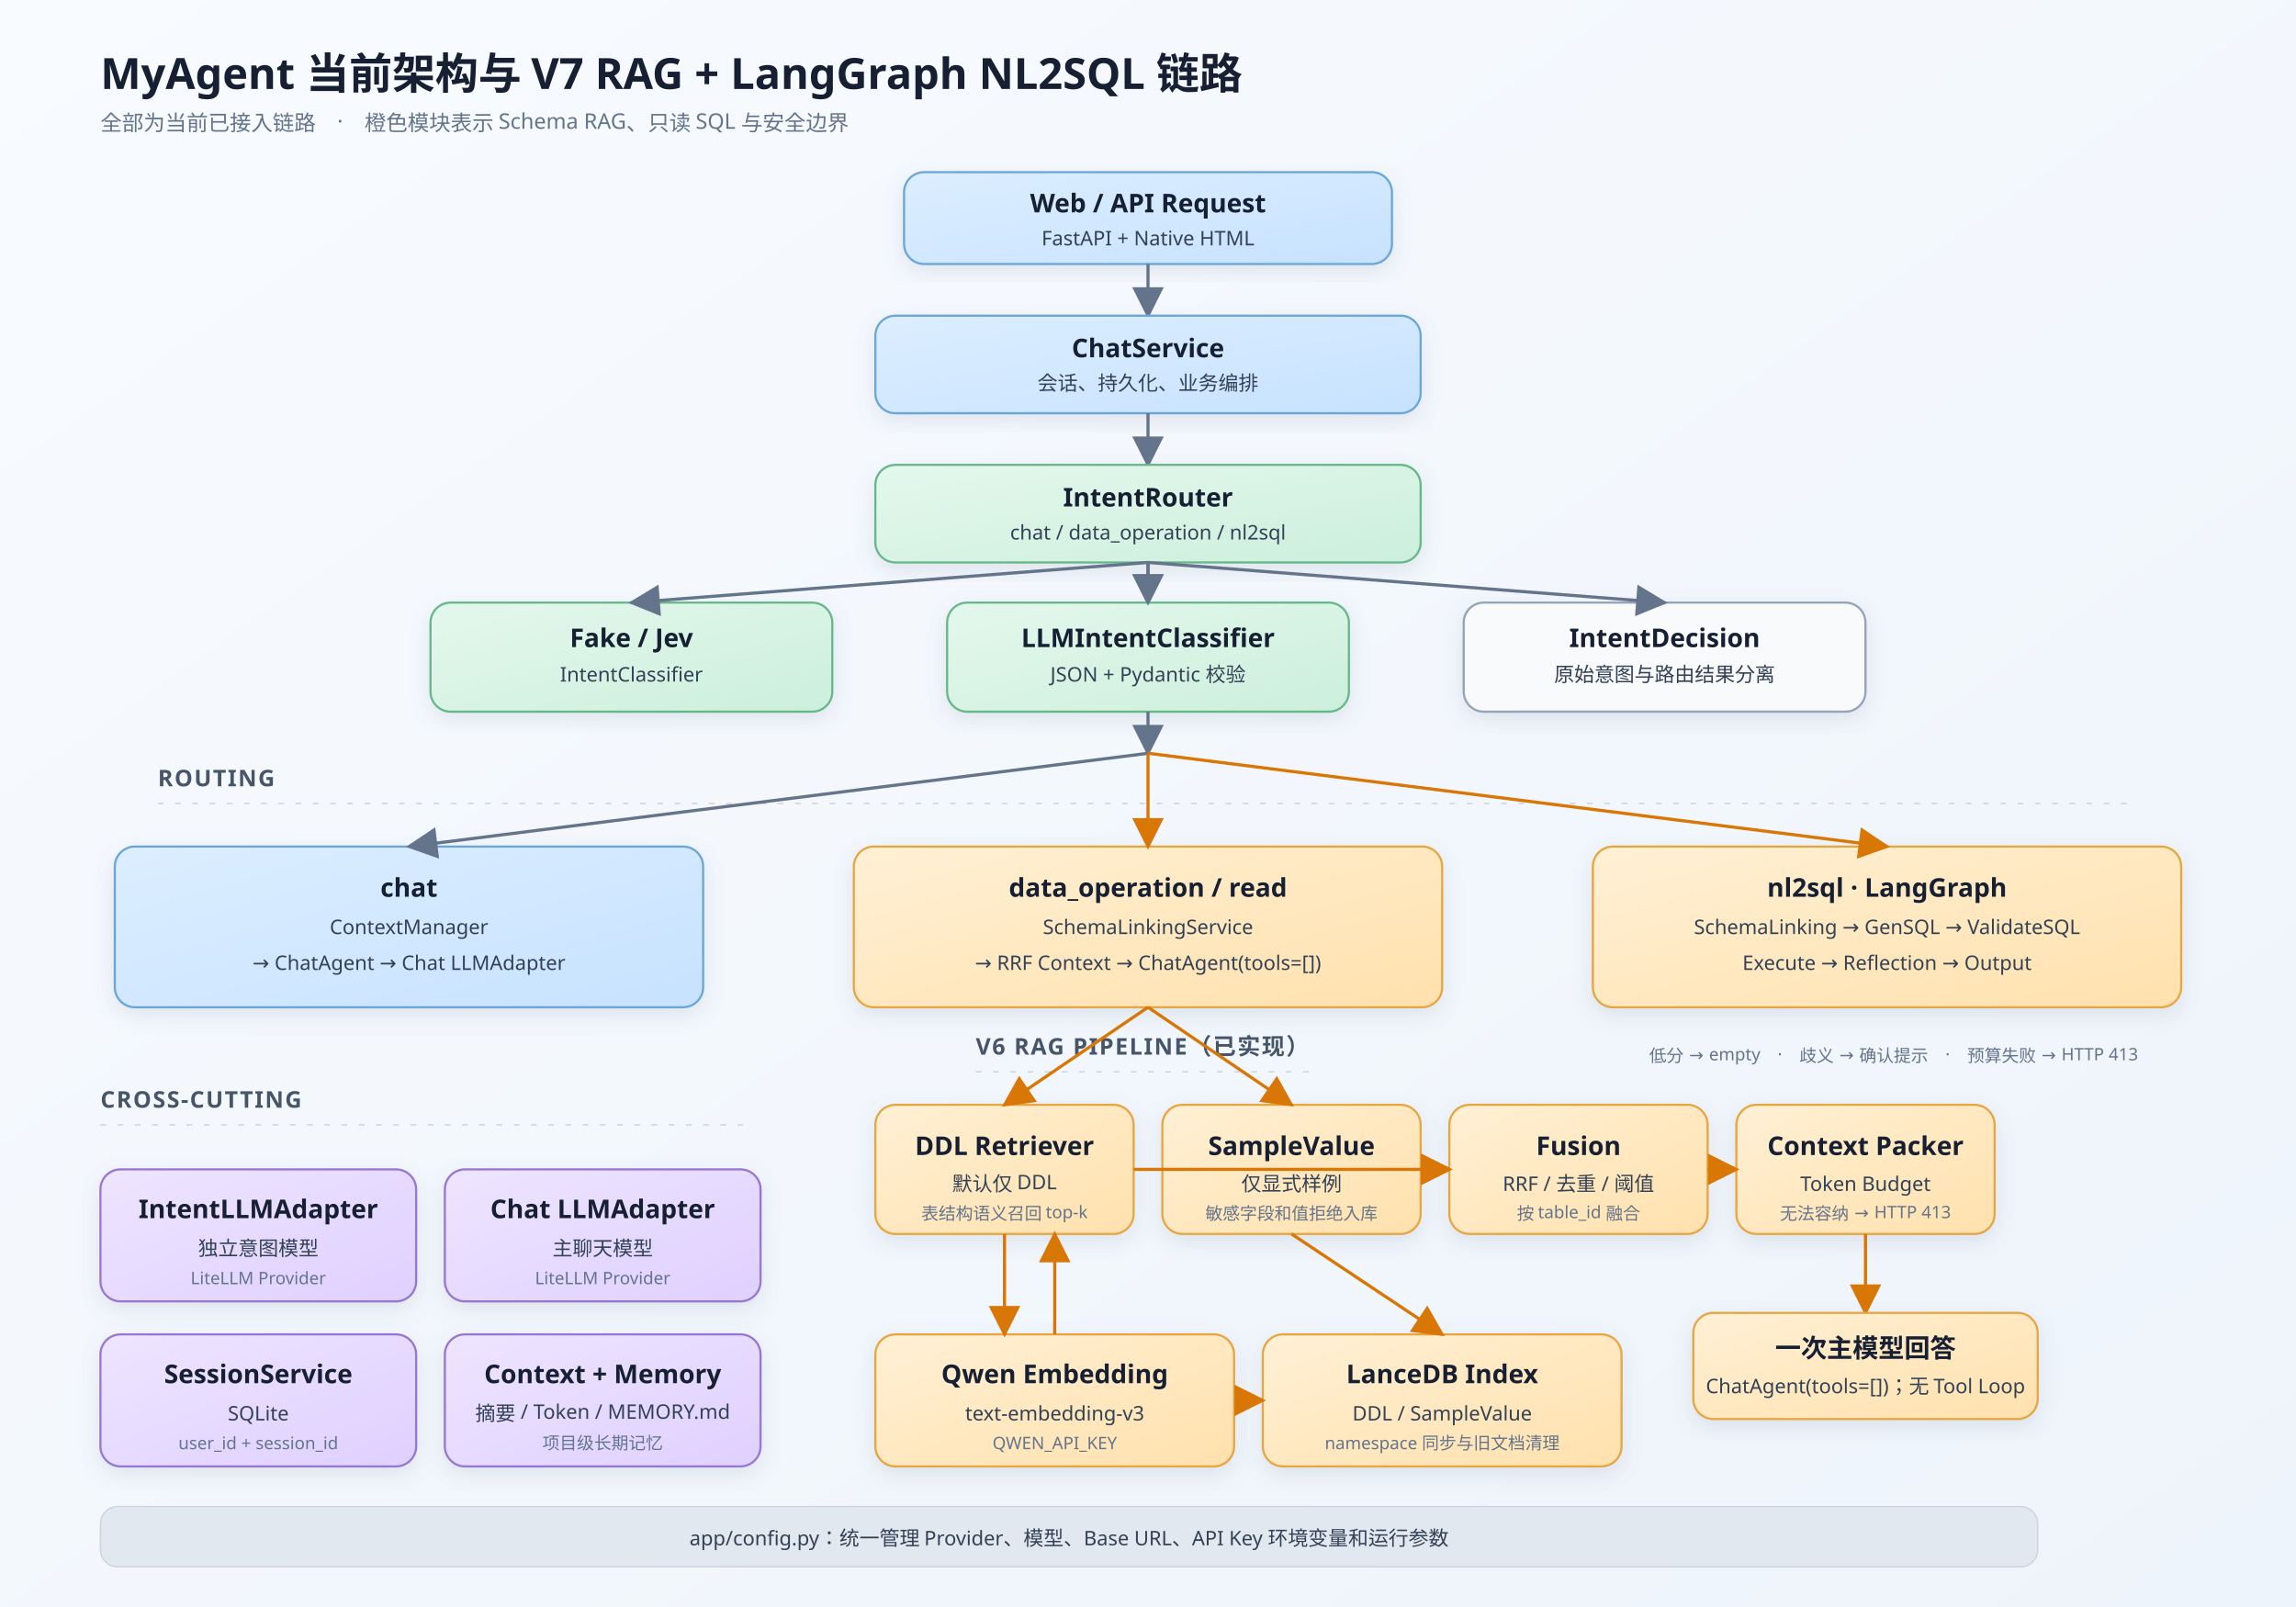
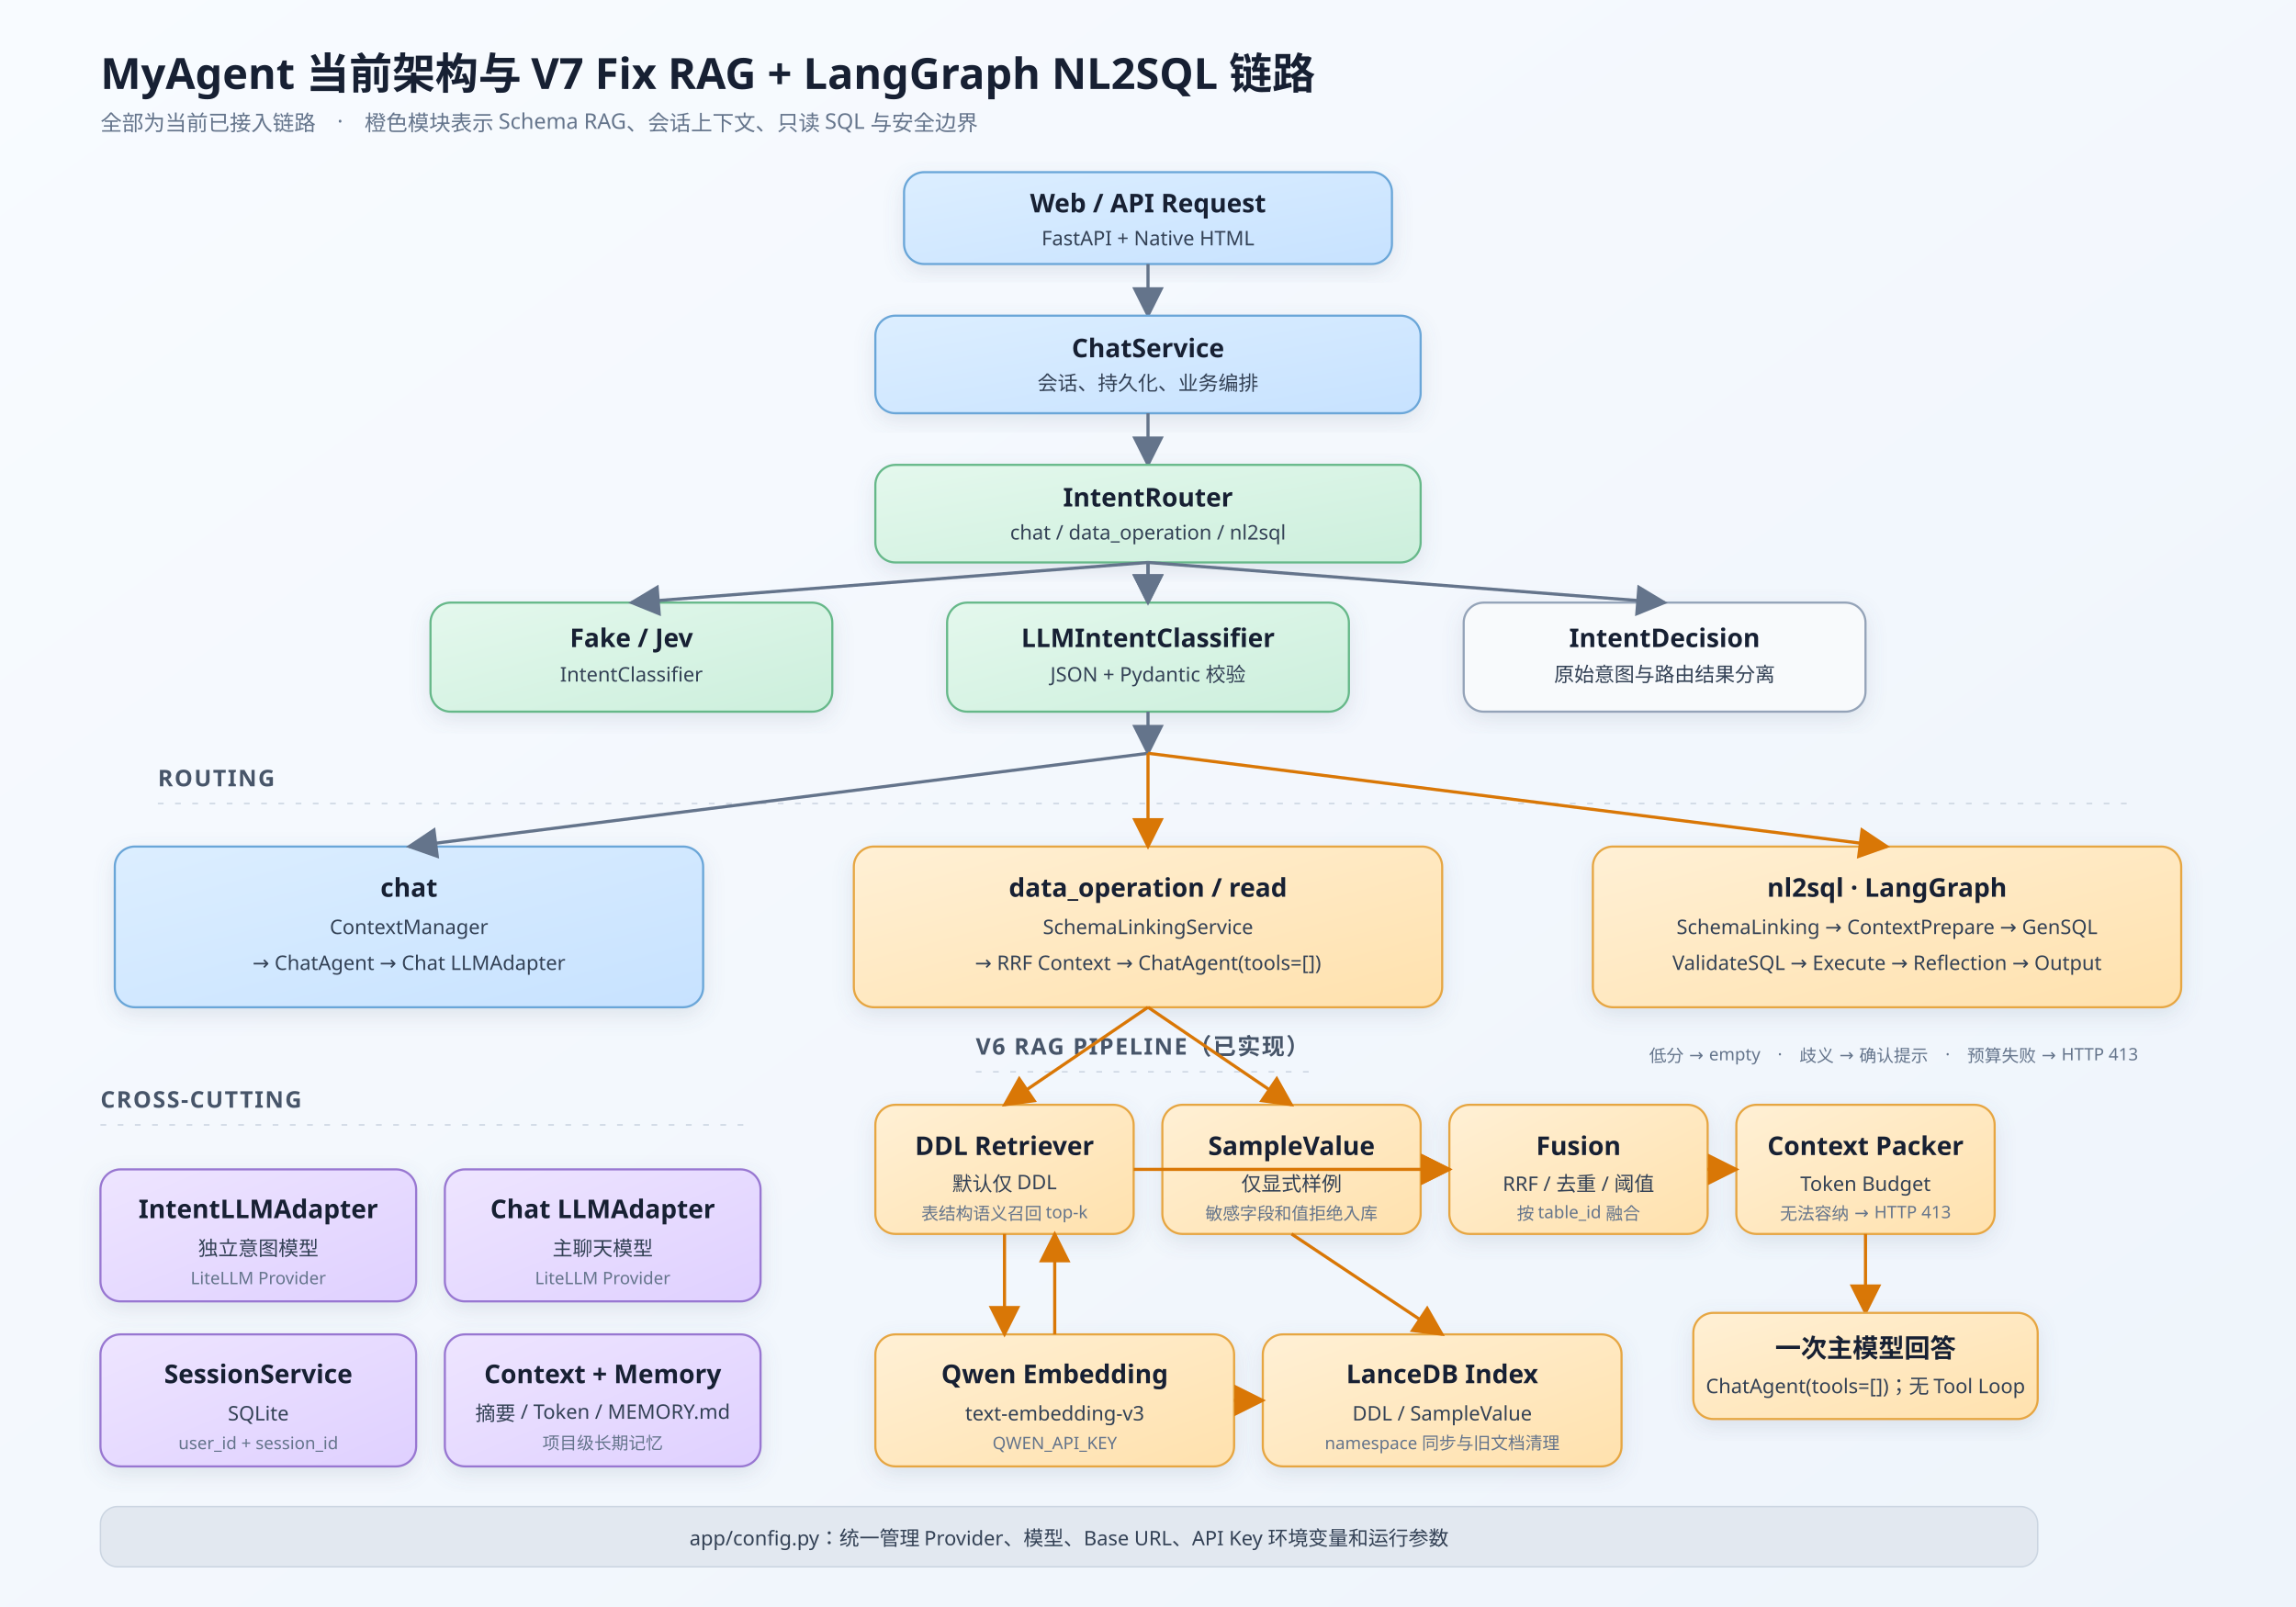
<svg xmlns="http://www.w3.org/2000/svg" width="1600" height="1120" viewBox="0 0 1600 1120" role="img" aria-labelledby="title desc">
  <defs>
    <linearGradient id="background" x1="0" y1="0" x2="1" y2="1">
      <stop offset="0%" stop-color="#f8fbff" />
      <stop offset="100%" stop-color="#eef4fb" />
    </linearGradient>
    <linearGradient id="blue" x1="0" y1="0" x2="1" y2="1">
      <stop offset="0%" stop-color="#dceeff" />
      <stop offset="100%" stop-color="#c7e2ff" />
    </linearGradient>
    <linearGradient id="green" x1="0" y1="0" x2="1" y2="1">
      <stop offset="0%" stop-color="#e4f8ed" />
      <stop offset="100%" stop-color="#ccefdc" />
    </linearGradient>
    <linearGradient id="orange" x1="0" y1="0" x2="1" y2="1">
      <stop offset="0%" stop-color="#fff0d5" />
      <stop offset="100%" stop-color="#ffe1ad" />
    </linearGradient>
    <linearGradient id="purple" x1="0" y1="0" x2="1" y2="1">
      <stop offset="0%" stop-color="#eee5ff" />
      <stop offset="100%" stop-color="#dfd0ff" />
    </linearGradient>
    <filter id="shadow" x="-20%" y="-20%" width="140%" height="140%">
      <feDropShadow dx="0" dy="5" stdDeviation="7" flood-color="#64748b" flood-opacity="0.16" />
    </filter>
    <marker id="arrow" markerWidth="10" markerHeight="10" refX="9" refY="5" orient="auto">
      <path d="M0,0 L10,5 L0,10 Z" fill="#64748b" />
    </marker>
    <marker id="arrowOrange" markerWidth="10" markerHeight="10" refX="9" refY="5" orient="auto">
      <path d="M0,0 L10,5 L0,10 Z" fill="#d97706" />
    </marker>
    <style>
      .title { font: 700 30px "Segoe UI", "Microsoft YaHei", sans-serif; fill: #172033; }
      .subtitle { font: 400 15px "Segoe UI", "Microsoft YaHei", sans-serif; fill: #64748b; }
      .label { font: 700 18px "Segoe UI", "Microsoft YaHei", sans-serif; fill: #172033; }
      .small { font: 400 14px "Segoe UI", "Microsoft YaHei", sans-serif; fill: #334155; }
      .tiny { font: 400 12px "Segoe UI", "Microsoft YaHei", sans-serif; fill: #64748b; }
      .section { font: 700 16px "Segoe UI", "Microsoft YaHei", sans-serif; fill: #475569; letter-spacing: 1px; }
      .box { stroke-width: 1.5; rx: 14; filter: url(#shadow); }
      .current { stroke: #6aa6d8; fill: url(#blue); }
      .intent { stroke: #66b889; fill: url(#green); }
      .planned { stroke: #e6a642; fill: url(#orange); stroke-dasharray: 9 7; }
      .rag { stroke: #e6a642; fill: url(#orange); }
      .storage { stroke: #9877d1; fill: url(#purple); }
      .muted { stroke: #94a3b8; fill: #f8fafc; }
      .line { stroke: #64748b; stroke-width: 2.2; fill: none; marker-end: url(#arrow); }
      .plannedLine { stroke: #d97706; stroke-width: 2.2; fill: none; stroke-dasharray: 9 7; marker-end: url(#arrowOrange); }
      .ragLine { stroke: #d97706; stroke-width: 2.2; fill: none; marker-end: url(#arrowOrange); }
      .divider { stroke: #cbd5e1; stroke-width: 1; stroke-dasharray: 4 8; }
    </style>
  </defs>
  <rect width="1600" height="1120" fill="url(#background)" />
-   <text x="70" y="62" class="title">MyAgent 当前架构与 V7 RAG + LangGraph NL2SQL 链路</text>
-   <text x="70" y="91" class="subtitle">全部为当前已接入链路　·　橙色模块表示 Schema RAG、只读 SQL 与安全边界</text>
+   <text x="70" y="62" class="title">MyAgent 当前架构与 V7 Fix RAG + LangGraph NL2SQL 链路</text>
+   <text x="70" y="91" class="subtitle">全部为当前已接入链路　·　橙色模块表示 Schema RAG、会话上下文、只读 SQL 与安全边界</text>
  <rect x="630" y="120" width="340" height="64" class="box current" />
  <text x="800" y="148" text-anchor="middle" class="label">Web / API Request</text>
  <text x="800" y="171" text-anchor="middle" class="small">FastAPI + Native HTML</text>
  <path d="M800 184 L800 220" class="line" />
  <rect x="610" y="220" width="380" height="68" class="box current" />
  <text x="800" y="249" text-anchor="middle" class="label">ChatService</text>
  <text x="800" y="272" text-anchor="middle" class="small">会话、持久化、业务编排</text>
  <path d="M800 288 L800 324" class="line" />
  <rect x="610" y="324" width="380" height="68" class="box intent" />
  <text x="800" y="353" text-anchor="middle" class="label">IntentRouter</text>
  <text x="800" y="376" text-anchor="middle" class="small">chat / data_operation / nl2sql</text>
  <path d="M800 392 L800 420" class="line" />
  <rect x="300" y="420" width="280" height="76" class="box intent" />
  <text x="440" y="451" text-anchor="middle" class="label">Fake / Jev</text>
  <text x="440" y="475" text-anchor="middle" class="small">IntentClassifier</text>
  <rect x="660" y="420" width="280" height="76" class="box intent" />
  <text x="800" y="451" text-anchor="middle" class="label">LLMIntentClassifier</text>
  <text x="800" y="475" text-anchor="middle" class="small">JSON + Pydantic 校验</text>
  <rect x="1020" y="420" width="280" height="76" class="box muted" />
  <text x="1160" y="451" text-anchor="middle" class="label">IntentDecision</text>
  <text x="1160" y="475" text-anchor="middle" class="small">原始意图与路由结果分离</text>
  <path d="M800 392 L440 420" class="line" />
  <path d="M800 392 L800 420" class="line" />
  <path d="M800 392 L1160 420" class="line" />
  <path d="M800 496 L800 525" class="line" />
  <text x="110" y="548" class="section">ROUTING</text>
  <line x1="110" y1="560" x2="1490" y2="560" class="divider" />
  <rect x="80" y="590" width="410" height="112" class="box current" />
  <text x="285" y="625" text-anchor="middle" class="label">chat</text>
  <text x="285" y="651" text-anchor="middle" class="small">ContextManager</text>
  <text x="285" y="676" text-anchor="middle" class="small">→ ChatAgent → Chat LLMAdapter</text>
  <rect x="595" y="590" width="410" height="112" class="box rag" />
  <text x="800" y="625" text-anchor="middle" class="label">data_operation / read</text>
  <text x="800" y="651" text-anchor="middle" class="small">SchemaLinkingService</text>
  <text x="800" y="676" text-anchor="middle" class="small">→ RRF Context → ChatAgent(tools=[])</text>
  <rect x="1110" y="590" width="410" height="112" class="box rag" />
  <text x="1315" y="625" text-anchor="middle" class="label">nl2sql · LangGraph</text>
-   <text x="1315" y="651" text-anchor="middle" class="small">SchemaLinking → GenSQL → ValidateSQL</text>
-   <text x="1315" y="676" text-anchor="middle" class="small">Execute → Reflection → Output</text>
+   <text x="1315" y="651" text-anchor="middle" class="small">SchemaLinking → ContextPrepare → GenSQL</text>
+   <text x="1315" y="676" text-anchor="middle" class="small">ValidateSQL → Execute → Reflection → Output</text>
  <path d="M800 525 L285 590" class="line" />
  <path d="M800 525 L800 590" class="ragLine" />
  <path d="M800 525 L1315 590" class="ragLine" />
  <text x="680" y="735" class="section">V6 RAG PIPELINE（已实现）</text>
  <line x1="680" y1="747" x2="920" y2="747" class="divider" />
  <rect x="610" y="770" width="180" height="90" class="box rag" />
  <text x="700" y="805" text-anchor="middle" class="label">DDL Retriever</text>
  <text x="700" y="830" text-anchor="middle" class="small">默认仅 DDL</text>
  <text x="700" y="850" text-anchor="middle" class="tiny">表结构语义召回 top-k</text>
  <rect x="810" y="770" width="180" height="90" class="box rag" />
  <text x="900" y="805" text-anchor="middle" class="label">SampleValue</text>
  <text x="900" y="830" text-anchor="middle" class="small">仅显式样例</text>
  <text x="900" y="850" text-anchor="middle" class="tiny">敏感字段和值拒绝入库</text>
  <rect x="1010" y="770" width="180" height="90" class="box rag" />
  <text x="1100" y="805" text-anchor="middle" class="label">Fusion</text>
  <text x="1100" y="830" text-anchor="middle" class="small">RRF / 去重 / 阈值</text>
  <text x="1100" y="850" text-anchor="middle" class="tiny">按 table_id 融合</text>
  <rect x="1210" y="770" width="180" height="90" class="box rag" />
  <text x="1300" y="805" text-anchor="middle" class="label">Context Packer</text>
  <text x="1300" y="830" text-anchor="middle" class="small">Token Budget</text>
  <text x="1300" y="850" text-anchor="middle" class="tiny">无法容纳 → HTTP 413</text>
  <path d="M800 702 L700 770" class="ragLine" />
  <path d="M800 702 L900 770" class="ragLine" />
  <path d="M790 815 L1010 815" class="ragLine" />
  <path d="M990 815 L1010 815" class="ragLine" />
  <path d="M1190 815 L1210 815" class="ragLine" />
  <path d="M1300 860 L1300 915" class="ragLine" />
  <rect x="1180" y="915" width="240" height="74" class="box rag" />
  <text x="1300" y="946" text-anchor="middle" class="label">一次主模型回答</text>
  <text x="1300" y="971" text-anchor="middle" class="small">ChatAgent(tools=[])；无 Tool Loop</text>
  <text x="1490" y="740" text-anchor="end" class="tiny">低分 → empty　·　歧义 → 确认提示　·　预算失败 → HTTP 413</text>
  <text x="70" y="772" class="section">CROSS-CUTTING</text>
  <line x1="70" y1="784" x2="520" y2="784" class="divider" />
  <rect x="70" y="815" width="220" height="92" class="box storage" />
  <text x="180" y="849" text-anchor="middle" class="label">IntentLLMAdapter</text>
  <text x="180" y="875" text-anchor="middle" class="small">独立意图模型</text>
  <text x="180" y="895" text-anchor="middle" class="tiny">LiteLLM Provider</text>
  <rect x="310" y="815" width="220" height="92" class="box storage" />
  <text x="420" y="849" text-anchor="middle" class="label">Chat LLMAdapter</text>
  <text x="420" y="875" text-anchor="middle" class="small">主聊天模型</text>
  <text x="420" y="895" text-anchor="middle" class="tiny">LiteLLM Provider</text>
  <rect x="70" y="930" width="220" height="92" class="box storage" />
  <text x="180" y="964" text-anchor="middle" class="label">SessionService</text>
  <text x="180" y="990" text-anchor="middle" class="small">SQLite</text>
  <text x="180" y="1010" text-anchor="middle" class="tiny">user_id + session_id</text>
  <rect x="310" y="930" width="220" height="92" class="box storage" />
  <text x="420" y="964" text-anchor="middle" class="label">Context + Memory</text>
  <text x="420" y="990" text-anchor="middle" class="small">摘要 / Token / MEMORY.md</text>
  <text x="420" y="1010" text-anchor="middle" class="tiny">项目级长期记忆</text>
  <rect x="610" y="930" width="250" height="92" class="box rag" />
  <text x="735" y="964" text-anchor="middle" class="label">Qwen Embedding</text>
  <text x="735" y="990" text-anchor="middle" class="small">text-embedding-v3</text>
  <text x="735" y="1010" text-anchor="middle" class="tiny">QWEN_API_KEY</text>
  <rect x="880" y="930" width="250" height="92" class="box rag" />
  <text x="1005" y="964" text-anchor="middle" class="label">LanceDB Index</text>
  <text x="1005" y="990" text-anchor="middle" class="small">DDL / SampleValue</text>
  <text x="1005" y="1010" text-anchor="middle" class="tiny">namespace 同步与旧文档清理</text>
  <rect x="70" y="1050" width="1350" height="42" rx="12" fill="#e2e8f0" stroke="#cbd5e1" />
  <text x="745" y="1077" text-anchor="middle" class="small">app/config.py：统一管理 Provider、模型、Base URL、API Key 环境变量和运行参数</text>
  <path d="M735 930 L735 860" class="ragLine" />
  <path d="M860 976 L880 976" class="ragLine" />
  <path d="M700 860 L700 930" class="ragLine" />
  <path d="M900 860 L1005 930" class="ragLine" />
</svg>
